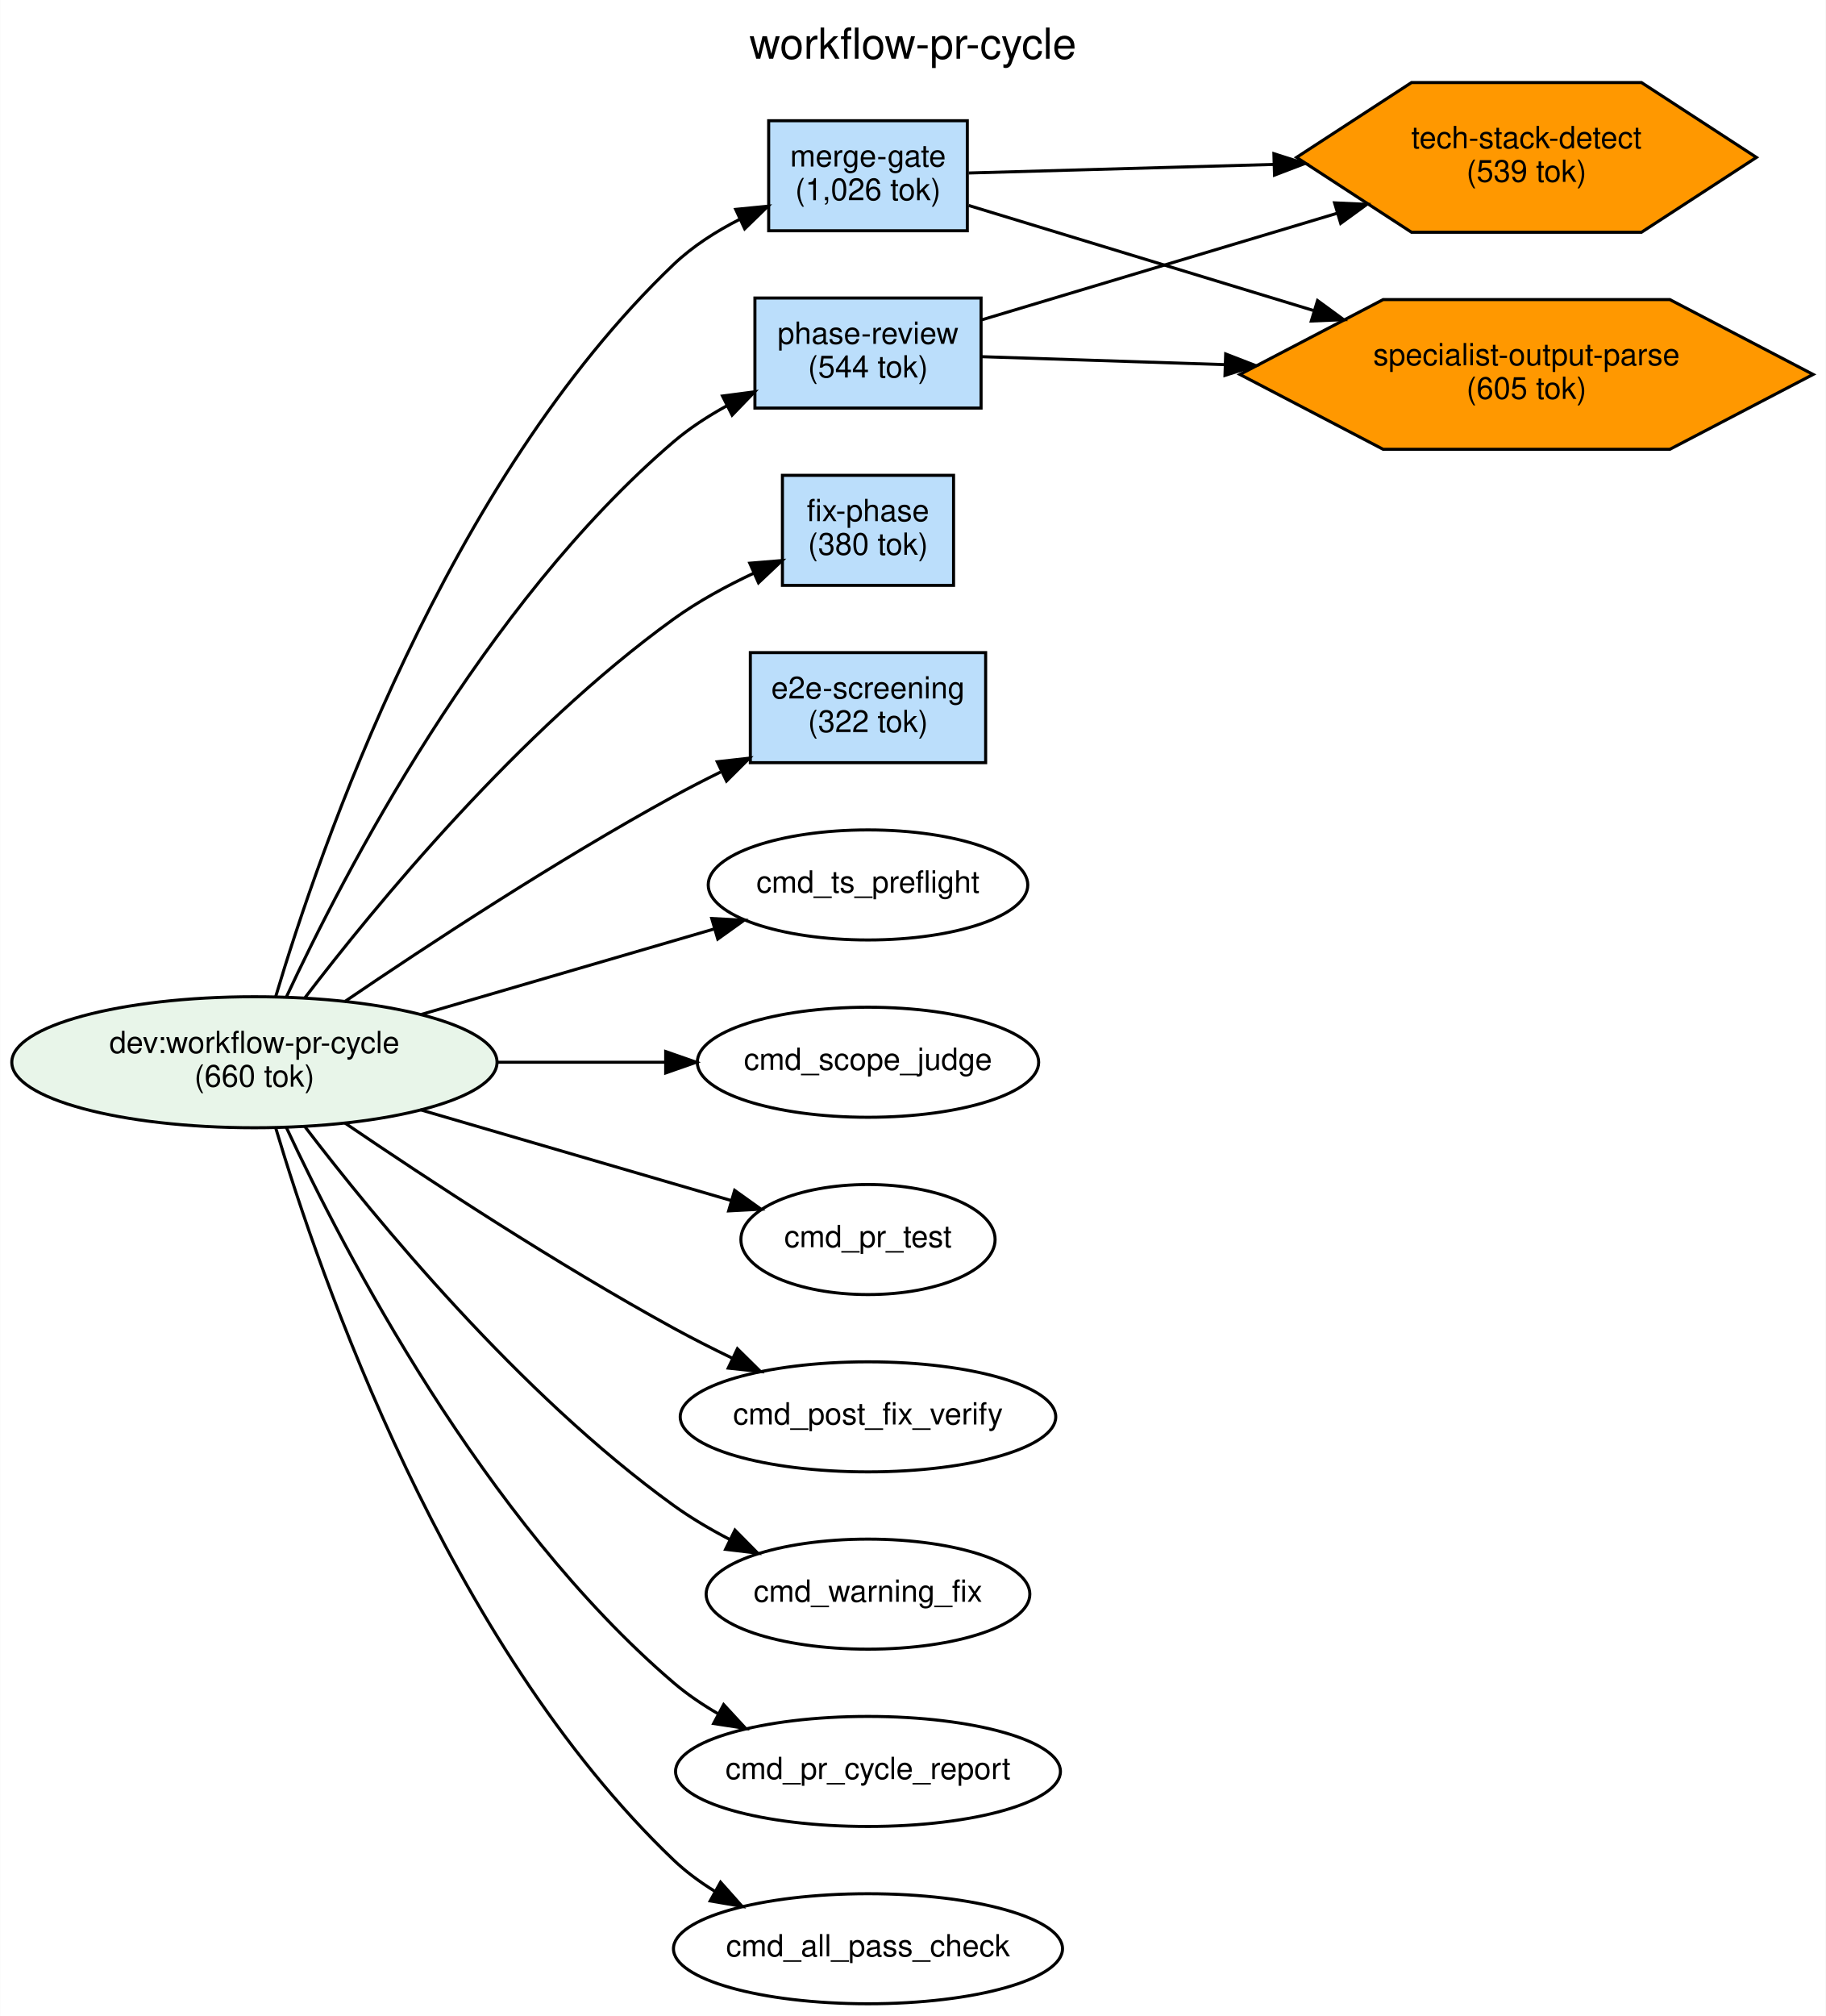
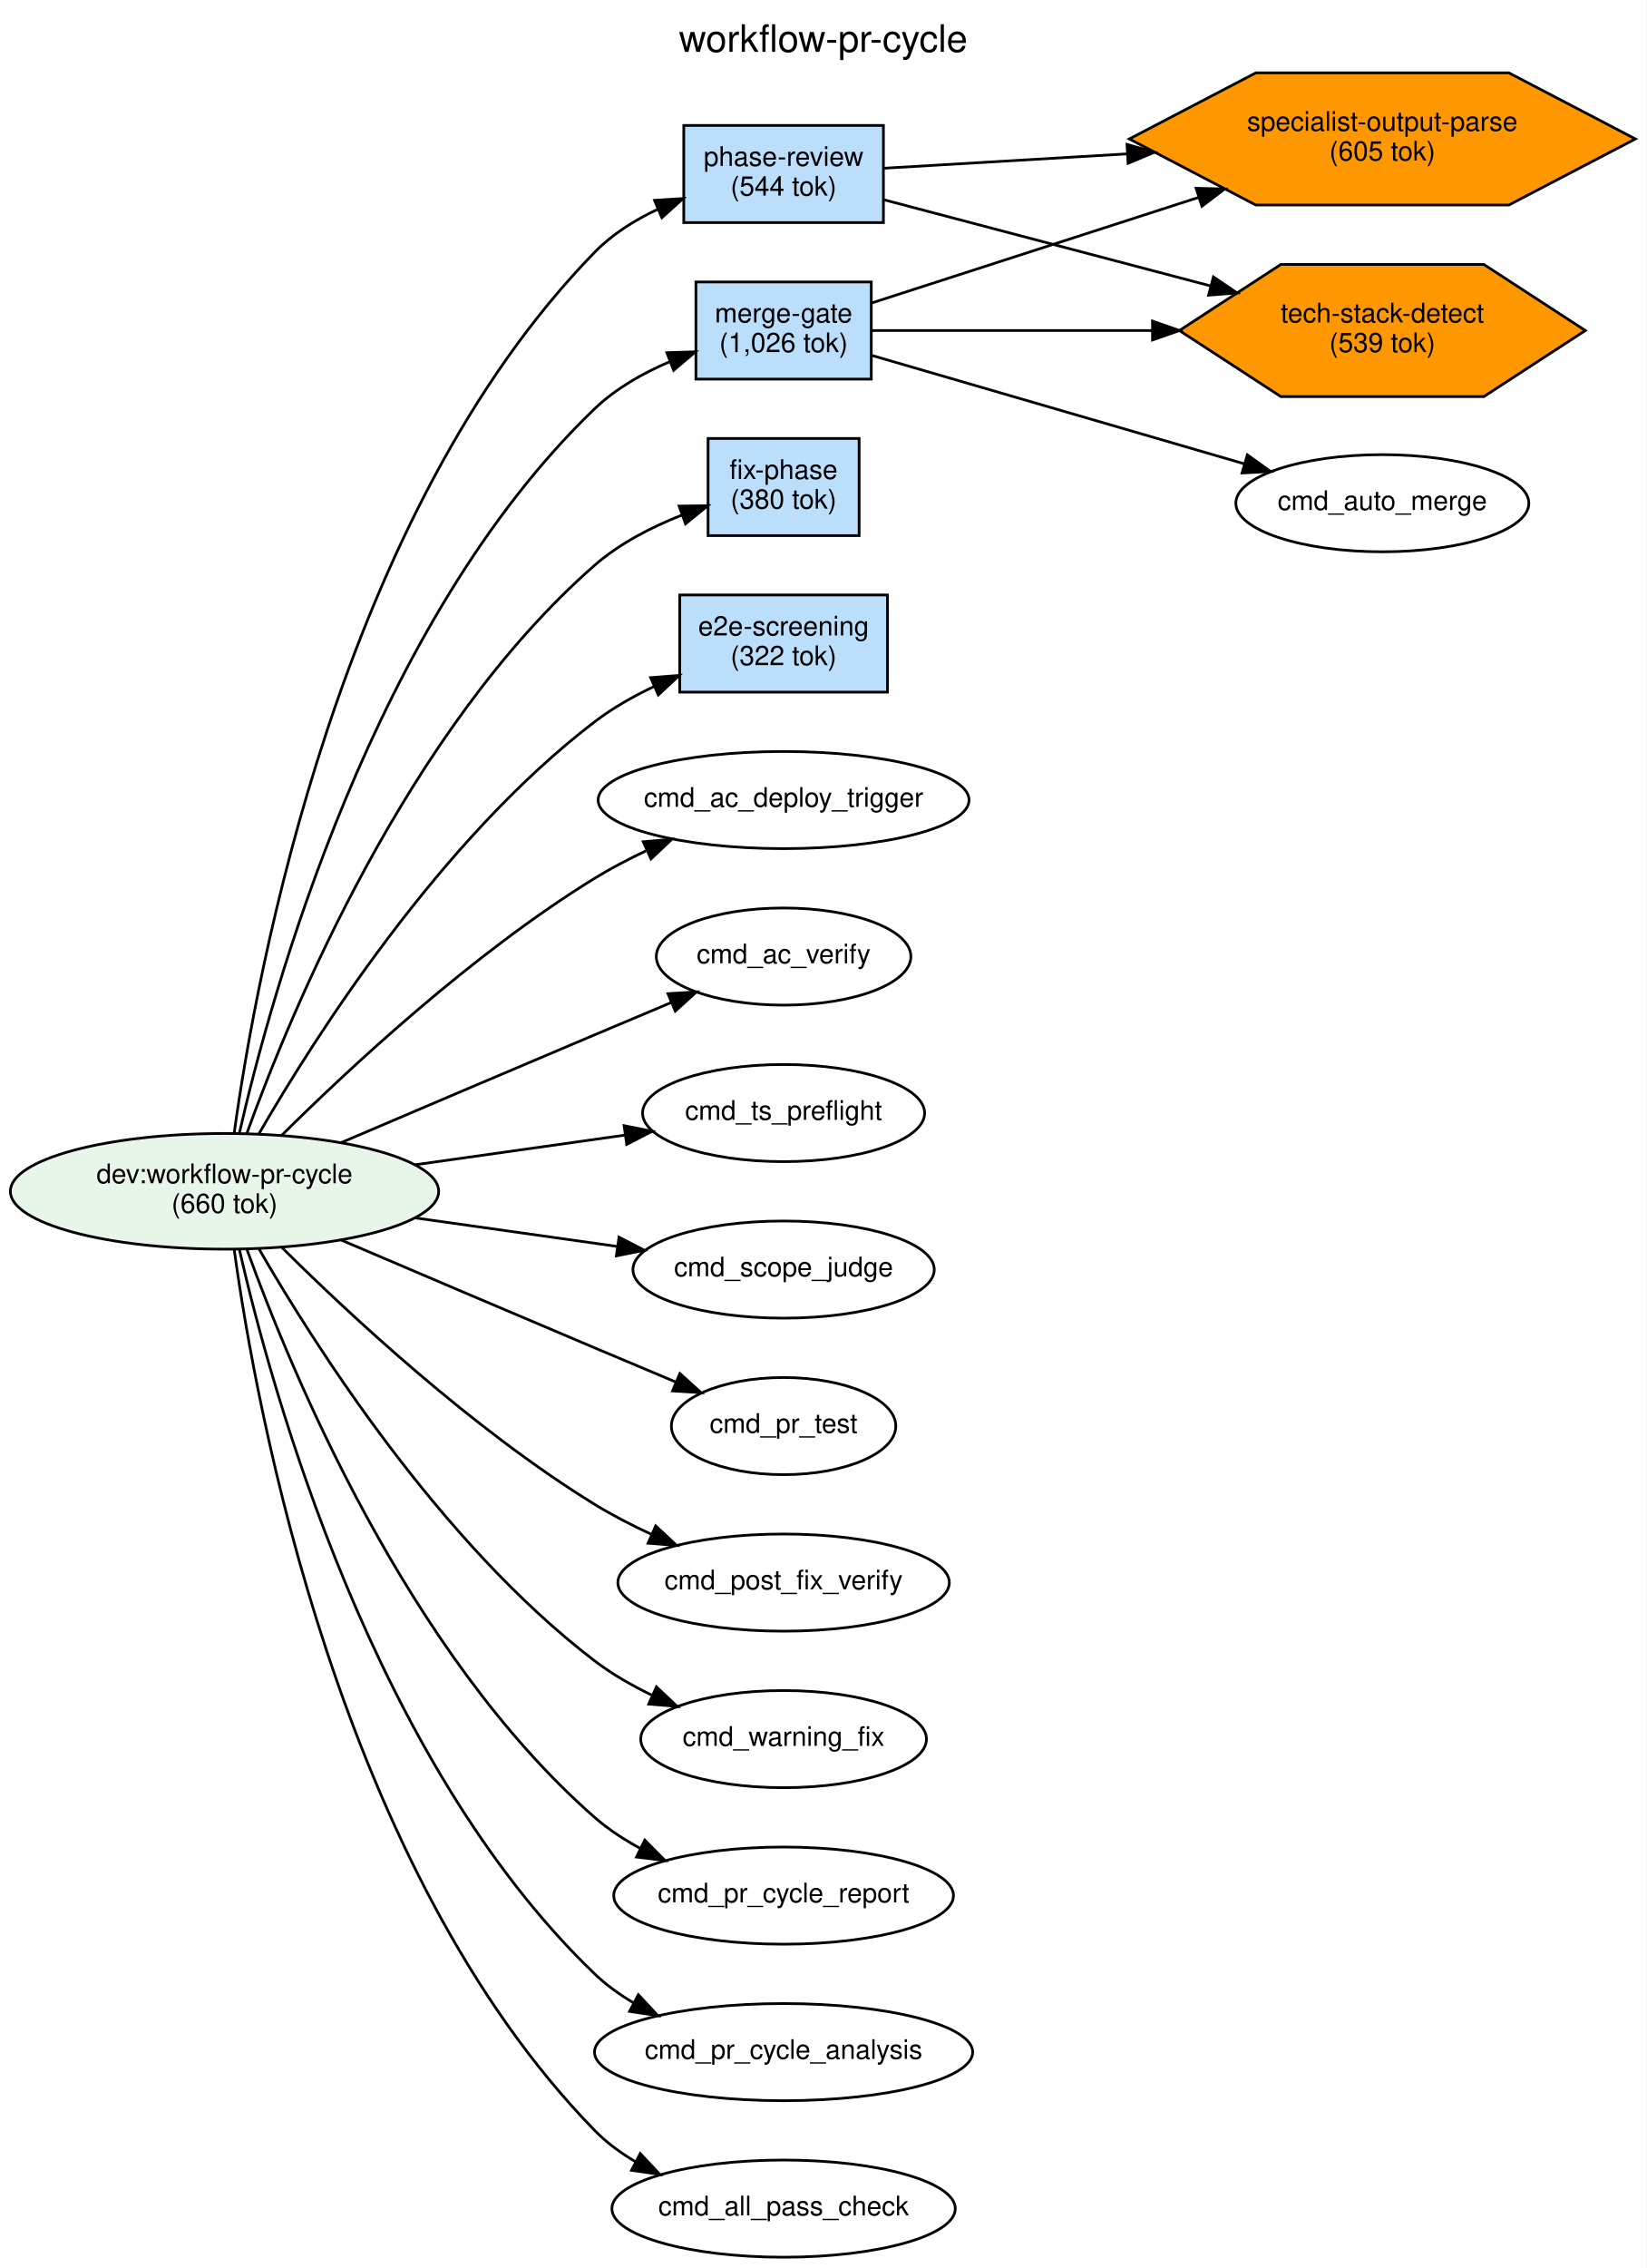
- <svg xmlns="http://www.w3.org/2000/svg" width="597pt" height="659pt" viewBox="0.00 0.00 597.34 659.49">
-   <g id="graph0" class="graph" transform="scale(1 1) rotate(0) translate(4 655.49)">
-     <polygon fill="white" stroke="transparent" points="-4,4 -4,-655.49 593.34,-655.49 593.34,4 -4,4" />
-     <text text-anchor="middle" x="294.67" y="-636.29" font-family="Helvetica,sans-Serif" font-size="14.00">workflow-pr-cycle</text>
+ <svg xmlns="http://www.w3.org/2000/svg" width="610pt" height="840pt" viewBox="0.00 0.00 610.29 840.49">
+   <g id="graph0" class="graph" transform="scale(1 1) rotate(0) translate(4 836.49)">
+     <polygon fill="white" stroke="transparent" points="-4,4 -4,-836.49 606.29,-836.49 606.29,4 -4,4" />
+     <text text-anchor="middle" x="301.14" y="-817.29" font-family="Helvetica,sans-Serif" font-size="14.00">workflow-pr-cycle</text>
    <g id="node1" class="node">
-       <ellipse fill="#e8f5e9" stroke="black" cx="79.2" cy="-308" rx="79.39" ry="21.43" />
-       <text text-anchor="middle" x="79.2" y="-311" font-family="Helvetica,sans-Serif" font-size="10.00">dev:workflow-pr-cycle</text>
-       <text text-anchor="middle" x="79.2" y="-300" font-family="Helvetica,sans-Serif" font-size="10.00">(660 tok)</text>
+       <ellipse fill="#e8f5e9" stroke="black" cx="79.2" cy="-395" rx="79.39" ry="21.43" />
+       <text text-anchor="middle" x="79.2" y="-398" font-family="Helvetica,sans-Serif" font-size="10.00">dev:workflow-pr-cycle</text>
+       <text text-anchor="middle" x="79.2" y="-387" font-family="Helvetica,sans-Serif" font-size="10.00">(660 tok)</text>
    </g>
    <g id="node2" class="node">
-       <polygon fill="#bbdefb" stroke="black" points="316.97,-558 242.97,-558 242.97,-522 316.97,-522 316.97,-558" />
-       <text text-anchor="middle" x="279.97" y="-543" font-family="Helvetica,sans-Serif" font-size="10.00">phase-review</text>
-       <text text-anchor="middle" x="279.97" y="-532" font-family="Helvetica,sans-Serif" font-size="10.00">(544 tok)</text>
+       <polygon fill="#bbdefb" stroke="black" points="323.44,-790 249.44,-790 249.44,-754 323.44,-754 323.44,-790" />
+       <text text-anchor="middle" x="286.44" y="-775" font-family="Helvetica,sans-Serif" font-size="10.00">phase-review</text>
+       <text text-anchor="middle" x="286.44" y="-764" font-family="Helvetica,sans-Serif" font-size="10.00">(544 tok)</text>
+     </g>
+     <g id="edge4" class="edge">
+       <path fill="none" stroke="black" d="M82.77,-416.5C90.99,-476.23 121.92,-646.18 216.39,-743 222.93,-749.7 231.24,-754.92 239.83,-758.97" />
+       <polygon fill="black" stroke="black" points="238.6,-762.25 249.17,-762.92 241.32,-755.8 238.6,-762.25" />
+     </g>
+     <g id="node3" class="node">
+       <polygon fill="#bbdefb" stroke="black" points="314.44,-674 258.44,-674 258.44,-638 314.44,-638 314.44,-674" />
+       <text text-anchor="middle" x="286.44" y="-659" font-family="Helvetica,sans-Serif" font-size="10.00">fix-phase</text>
+       <text text-anchor="middle" x="286.44" y="-648" font-family="Helvetica,sans-Serif" font-size="10.00">(380 tok)</text>
+     </g>
+     <g id="edge7" class="edge">
+       <path fill="none" stroke="black" d="M87.41,-416.29C103.6,-461.16 146.97,-566.26 216.39,-627 225.63,-635.08 237.43,-641.14 248.66,-645.58" />
+       <polygon fill="black" stroke="black" points="247.71,-648.95 258.3,-649.07 250.09,-642.37 247.71,-648.95" />
+     </g>
+     <g id="node4" class="node">
+       <polygon fill="#bbdefb" stroke="black" points="324.94,-616 247.94,-616 247.94,-580 324.94,-580 324.94,-616" />
+       <text text-anchor="middle" x="286.44" y="-601" font-family="Helvetica,sans-Serif" font-size="10.00">e2e-screening</text>
+       <text text-anchor="middle" x="286.44" y="-590" font-family="Helvetica,sans-Serif" font-size="10.00">(322 tok)</text>
+     </g>
+     <g id="edge10" class="edge">
+       <path fill="none" stroke="black" d="M91.79,-416.04C112.49,-451.91 159.07,-525.23 216.39,-569 223,-574.05 230.62,-578.39 238.34,-582.05" />
+       <polygon fill="black" stroke="black" points="237.16,-585.36 247.73,-586.19 239.99,-578.95 237.16,-585.36" />
+     </g>
+     <g id="node5" class="node">
+       <polygon fill="#bbdefb" stroke="black" points="318.94,-732 253.94,-732 253.94,-696 318.94,-696 318.94,-732" />
+       <text text-anchor="middle" x="286.44" y="-717" font-family="Helvetica,sans-Serif" font-size="10.00">merge-gate</text>
+       <text text-anchor="middle" x="286.44" y="-706" font-family="Helvetica,sans-Serif" font-size="10.00">(1,026 tok)</text>
+     </g>
+     <g id="edge14" class="edge">
+       <path fill="none" stroke="black" d="M84.64,-416.31C96.64,-468.93 134.51,-606.44 216.39,-685 224.21,-692.5 234.26,-698.2 244.26,-702.46" />
+       <polygon fill="black" stroke="black" points="243.16,-705.79 253.75,-706.12 245.68,-699.26 243.16,-705.79" />
+     </g>
+     <g id="node8" class="node">
+       <ellipse fill="none" stroke="black" cx="286.44" cy="-540" rx="68.75" ry="18" />
+       <text text-anchor="middle" x="286.44" y="-537.5" font-family="Helvetica,sans-Serif" font-size="10.00">cmd_ac_deploy_trigger</text>
+     </g>
+     <g id="edge1" class="edge">
+       <path fill="none" stroke="black" d="M100.31,-415.67C125.58,-440.76 171.16,-483.17 216.39,-511 222.34,-514.66 228.84,-518.06 235.39,-521.16" />
+       <polygon fill="black" stroke="black" points="234.41,-524.55 244.97,-525.45 237.28,-518.17 234.41,-524.55" />
+     </g>
+     <g id="node9" class="node">
+       <ellipse fill="none" stroke="black" cx="286.44" cy="-482" rx="47.19" ry="18" />
+       <text text-anchor="middle" x="286.44" y="-479.5" font-family="Helvetica,sans-Serif" font-size="10.00">cmd_ac_verify</text>
    </g>
    <g id="edge2" class="edge">
-       <path fill="none" stroke="black" d="M89.57,-329.17C108.33,-369.44 154.11,-457.8 216.39,-511 221.59,-515.44 227.59,-519.34 233.76,-522.73" />
-       <polygon fill="black" stroke="black" points="232.36,-525.94 242.87,-527.32 235.51,-519.69 232.36,-525.94" />
+       <path fill="none" stroke="black" d="M122.2,-412.95C149.11,-424.44 184.79,-439.64 216.39,-453 225.55,-456.87 235.39,-461.02 244.7,-464.93" />
+       <polygon fill="black" stroke="black" points="243.57,-468.25 254.15,-468.9 246.28,-461.8 243.57,-468.25" />
    </g>
-     <g id="node3" class="node">
-       <polygon fill="#bbdefb" stroke="black" points="307.97,-500 251.97,-500 251.97,-464 307.97,-464 307.97,-500" />
-       <text text-anchor="middle" x="279.97" y="-485" font-family="Helvetica,sans-Serif" font-size="10.00">fix-phase</text>
-       <text text-anchor="middle" x="279.97" y="-474" font-family="Helvetica,sans-Serif" font-size="10.00">(380 tok)</text>
+     <g id="node10" class="node">
+       <ellipse fill="none" stroke="black" cx="286.44" cy="-424" rx="52.28" ry="18" />
+       <text text-anchor="middle" x="286.44" y="-421.5" font-family="Helvetica,sans-Serif" font-size="10.00">cmd_ts_preflight</text>
+     </g>
+     <g id="edge3" class="edge">
+       <path fill="none" stroke="black" d="M149.68,-404.82C175.02,-408.4 203.38,-412.4 227.6,-415.83" />
+       <polygon fill="black" stroke="black" points="227.31,-419.32 237.7,-417.25 228.29,-412.39 227.31,-419.32" />
+     </g>
+     <g id="node11" class="node">
+       <ellipse fill="none" stroke="black" cx="286.44" cy="-366" rx="55.85" ry="18" />
+       <text text-anchor="middle" x="286.44" y="-363.5" font-family="Helvetica,sans-Serif" font-size="10.00">cmd_scope_judge</text>
    </g>
    <g id="edge5" class="edge">
-       <path fill="none" stroke="black" d="M95.56,-328.87C118.87,-359.39 165.85,-416.51 216.39,-453 224.39,-458.77 233.72,-463.84 242.7,-468.04" />
-       <polygon fill="black" stroke="black" points="241.29,-471.25 251.85,-472.12 244.14,-464.85 241.29,-471.25" />
+       <path fill="none" stroke="black" d="M149.68,-385.18C174,-381.75 201.09,-377.92 224.64,-374.59" />
+       <polygon fill="black" stroke="black" points="225.43,-378.01 234.84,-373.15 224.45,-371.08 225.43,-378.01" />
    </g>
-     <g id="node4" class="node">
-       <polygon fill="#bbdefb" stroke="black" points="318.47,-442 241.47,-442 241.47,-406 318.47,-406 318.47,-442" />
-       <text text-anchor="middle" x="279.97" y="-427" font-family="Helvetica,sans-Serif" font-size="10.00">e2e-screening</text>
-       <text text-anchor="middle" x="279.97" y="-416" font-family="Helvetica,sans-Serif" font-size="10.00">(322 tok)</text>
+     <g id="node12" class="node">
+       <ellipse fill="none" stroke="black" cx="286.44" cy="-308" rx="41.59" ry="18" />
+       <text text-anchor="middle" x="286.44" y="-305.5" font-family="Helvetica,sans-Serif" font-size="10.00">cmd_pr_test</text>
+     </g>
+     <g id="edge6" class="edge">
+       <path fill="none" stroke="black" d="M122.2,-377.05C149.11,-365.56 184.79,-350.36 216.39,-337 226.09,-332.9 236.57,-328.49 246.35,-324.38" />
+       <polygon fill="black" stroke="black" points="247.99,-327.48 255.86,-320.39 245.28,-321.03 247.99,-327.48" />
+     </g>
+     <g id="node13" class="node">
+       <ellipse fill="none" stroke="black" cx="286.44" cy="-250" rx="61.44" ry="18" />
+       <text text-anchor="middle" x="286.44" y="-247.5" font-family="Helvetica,sans-Serif" font-size="10.00">cmd_post_fix_verify</text>
    </g>
    <g id="edge8" class="edge">
-       <path fill="none" stroke="black" d="M108.73,-327.83C135.83,-346.26 178.01,-373.97 216.39,-395 221.31,-397.7 226.53,-400.38 231.77,-402.96" />
-       <polygon fill="black" stroke="black" points="230.64,-406.3 241.17,-407.48 233.67,-399.99 230.64,-406.3" />
+       <path fill="none" stroke="black" d="M100.31,-374.33C125.58,-349.24 171.16,-306.83 216.39,-279 223.01,-274.93 230.3,-271.18 237.59,-267.82" />
+       <polygon fill="black" stroke="black" points="239.03,-271.01 246.77,-263.78 236.21,-264.6 239.03,-271.01" />
    </g>
-     <g id="node5" class="node">
-       <polygon fill="#bbdefb" stroke="black" points="312.47,-616 247.47,-616 247.47,-580 312.47,-580 312.47,-616" />
-       <text text-anchor="middle" x="279.97" y="-601" font-family="Helvetica,sans-Serif" font-size="10.00">merge-gate</text>
-       <text text-anchor="middle" x="279.97" y="-590" font-family="Helvetica,sans-Serif" font-size="10.00">(1,026 tok)</text>
+     <g id="node14" class="node">
+       <ellipse fill="none" stroke="black" cx="286.44" cy="-192" rx="52.96" ry="18" />
+       <text text-anchor="middle" x="286.44" y="-189.5" font-family="Helvetica,sans-Serif" font-size="10.00">cmd_warning_fix</text>
+     </g>
+     <g id="edge9" class="edge">
+       <path fill="none" stroke="black" d="M91.79,-373.96C112.49,-338.09 159.07,-264.77 216.39,-221 222.79,-216.12 230.12,-211.9 237.57,-208.31" />
+       <polygon fill="black" stroke="black" points="239.3,-211.37 247.01,-204.1 236.45,-204.98 239.3,-211.37" />
+     </g>
+     <g id="node15" class="node">
+       <ellipse fill="none" stroke="black" cx="286.44" cy="-134" rx="62.97" ry="18" />
+       <text text-anchor="middle" x="286.44" y="-131.5" font-family="Helvetica,sans-Serif" font-size="10.00">cmd_pr_cycle_report</text>
    </g>
    <g id="edge11" class="edge">
-       <path fill="none" stroke="black" d="M86.06,-329.14C100.49,-377.63 142.06,-498.08 216.39,-569 222.62,-574.94 230.28,-579.83 238.08,-583.79" />
-       <polygon fill="black" stroke="black" points="236.68,-587 247.23,-588.03 239.62,-580.65 236.68,-587" />
+       <path fill="none" stroke="black" d="M87.41,-373.71C103.6,-328.84 146.97,-223.74 216.39,-163 221.45,-158.57 227.29,-154.75 233.38,-151.47" />
+       <polygon fill="black" stroke="black" points="234.98,-154.58 242.43,-147.04 231.91,-148.29 234.98,-154.58" />
    </g>
-     <g id="node8" class="node">
-       <ellipse fill="none" stroke="black" cx="279.97" cy="-366" rx="52.28" ry="18" />
-       <text text-anchor="middle" x="279.97" y="-363.5" font-family="Helvetica,sans-Serif" font-size="10.00">cmd_ts_preflight</text>
+     <g id="node16" class="node">
+       <ellipse fill="none" stroke="black" cx="286.44" cy="-76" rx="70.1" ry="18" />
+       <text text-anchor="middle" x="286.44" y="-73.5" font-family="Helvetica,sans-Serif" font-size="10.00">cmd_pr_cycle_analysis</text>
    </g>
-     <g id="edge1" class="edge">
-       <path fill="none" stroke="black" d="M133.46,-323.54C163.29,-332.25 200.25,-343.03 229.45,-351.55" />
-       <polygon fill="black" stroke="black" points="228.85,-355.02 239.43,-354.46 230.81,-348.3 228.85,-355.02" />
+     <g id="edge12" class="edge">
+       <path fill="none" stroke="black" d="M84.64,-373.69C96.64,-321.07 134.51,-183.56 216.39,-105 220.66,-100.91 225.59,-97.35 230.81,-94.27" />
+       <polygon fill="black" stroke="black" points="232.6,-97.29 239.82,-89.53 229.34,-91.09 232.6,-97.29" />
    </g>
-     <g id="node9" class="node">
-       <ellipse fill="none" stroke="black" cx="279.97" cy="-308" rx="55.85" ry="18" />
-       <text text-anchor="middle" x="279.97" y="-305.5" font-family="Helvetica,sans-Serif" font-size="10.00">cmd_scope_judge</text>
+     <g id="node17" class="node">
+       <ellipse fill="none" stroke="black" cx="286.44" cy="-18" rx="63.65" ry="18" />
+       <text text-anchor="middle" x="286.44" y="-15.5" font-family="Helvetica,sans-Serif" font-size="10.00">cmd_all_pass_check</text>
    </g>
-     <g id="edge3" class="edge">
-       <path fill="none" stroke="black" d="M158.47,-308C176.72,-308 195.97,-308 213.6,-308" />
-       <polygon fill="black" stroke="black" points="213.77,-311.5 223.77,-308 213.77,-304.5 213.77,-311.5" />
-     </g>
-     <g id="node10" class="node">
-       <ellipse fill="none" stroke="black" cx="279.97" cy="-250" rx="41.59" ry="18" />
-       <text text-anchor="middle" x="279.97" y="-247.5" font-family="Helvetica,sans-Serif" font-size="10.00">cmd_pr_test</text>
-     </g>
-     <g id="edge4" class="edge">
-       <path fill="none" stroke="black" d="M133.46,-292.46C165.28,-283.17 205.21,-271.52 235.19,-262.77" />
-       <polygon fill="black" stroke="black" points="236.33,-266.09 244.95,-259.93 234.37,-259.37 236.33,-266.09" />
-     </g>
-     <g id="node11" class="node">
-       <ellipse fill="none" stroke="black" cx="279.97" cy="-192" rx="61.44" ry="18" />
-       <text text-anchor="middle" x="279.97" y="-189.5" font-family="Helvetica,sans-Serif" font-size="10.00">cmd_post_fix_verify</text>
-     </g>
-     <g id="edge6" class="edge">
-       <path fill="none" stroke="black" d="M108.73,-288.17C135.83,-269.74 178.01,-242.03 216.39,-221 222.46,-217.68 228.98,-214.37 235.43,-211.26" />
-       <polygon fill="black" stroke="black" points="237.24,-214.27 244.78,-206.83 234.24,-207.94 237.24,-214.27" />
-     </g>
-     <g id="node12" class="node">
-       <ellipse fill="none" stroke="black" cx="279.97" cy="-134" rx="52.96" ry="18" />
-       <text text-anchor="middle" x="279.97" y="-131.5" font-family="Helvetica,sans-Serif" font-size="10.00">cmd_warning_fix</text>
-     </g>
-     <g id="edge7" class="edge">
-       <path fill="none" stroke="black" d="M95.56,-287.13C118.87,-256.61 165.85,-199.49 216.39,-163 222,-158.95 228.27,-155.25 234.61,-151.95" />
-       <polygon fill="black" stroke="black" points="236.44,-154.95 243.88,-147.41 233.36,-148.66 236.44,-154.95" />
-     </g>
-     <g id="node13" class="node">
-       <ellipse fill="none" stroke="black" cx="279.97" cy="-76" rx="62.97" ry="18" />
-       <text text-anchor="middle" x="279.97" y="-73.5" font-family="Helvetica,sans-Serif" font-size="10.00">cmd_pr_cycle_report</text>
-     </g>
-     <g id="edge9" class="edge">
-       <path fill="none" stroke="black" d="M89.57,-286.83C108.33,-246.56 154.11,-158.2 216.39,-105 220.82,-101.21 225.83,-97.82 231.04,-94.8" />
-       <polygon fill="black" stroke="black" points="232.74,-97.87 239.93,-90.08 229.45,-91.68 232.74,-97.87" />
-     </g>
-     <g id="node14" class="node">
-       <ellipse fill="none" stroke="black" cx="279.97" cy="-18" rx="63.65" ry="18" />
-       <text text-anchor="middle" x="279.97" y="-15.5" font-family="Helvetica,sans-Serif" font-size="10.00">cmd_all_pass_check</text>
-     </g>
-     <g id="edge10" class="edge">
-       <path fill="none" stroke="black" d="M86.06,-286.86C100.49,-238.37 142.06,-117.92 216.39,-47 220.4,-43.18 225,-39.79 229.85,-36.8" />
-       <polygon fill="black" stroke="black" points="231.73,-39.77 238.78,-31.86 228.33,-33.64 231.73,-39.77" />
+     <g id="edge13" class="edge">
+       <path fill="none" stroke="black" d="M82.77,-373.5C90.99,-313.77 121.92,-143.82 216.39,-47 220.8,-42.48 226.02,-38.63 231.59,-35.36" />
+       <polygon fill="black" stroke="black" points="233.31,-38.42 240.55,-30.69 230.07,-32.21 233.31,-38.42" />
    </g>
    <g id="node6" class="node">
-       <polygon fill="#ff9800" stroke="black" points="570.68,-604 533.06,-628.49 457.82,-628.49 420.2,-604 457.82,-579.51 533.06,-579.51 570.68,-604" />
-       <text text-anchor="middle" x="495.44" y="-607" font-family="Helvetica,sans-Serif" font-size="10.00">tech-stack-detect</text>
-       <text text-anchor="middle" x="495.44" y="-596" font-family="Helvetica,sans-Serif" font-size="10.00">(539 tok)</text>
+       <polygon fill="#ff9800" stroke="black" points="583.63,-714 546.01,-738.49 470.77,-738.49 433.16,-714 470.77,-689.51 546.01,-689.51 583.63,-714" />
+       <text text-anchor="middle" x="508.39" y="-717" font-family="Helvetica,sans-Serif" font-size="10.00">tech-stack-detect</text>
+       <text text-anchor="middle" x="508.39" y="-706" font-family="Helvetica,sans-Serif" font-size="10.00">(539 tok)</text>
    </g>
-     <g id="edge13" class="edge">
-       <path fill="none" stroke="black" d="M317.18,-550.86C348.96,-560.38 395.83,-574.44 433.39,-585.7" />
-       <polygon fill="black" stroke="black" points="432.64,-589.13 443.22,-588.64 434.65,-582.42 432.64,-589.13" />
+     <g id="edge16" class="edge">
+       <path fill="none" stroke="black" d="M323.76,-762.42C356.61,-753.76 405.67,-740.82 444.83,-730.5" />
+       <polygon fill="black" stroke="black" points="445.77,-733.87 454.55,-727.93 443.99,-727.1 445.77,-733.87" />
    </g>
    <g id="node7" class="node">
-       <polygon fill="#ff9800" stroke="black" points="589.23,-533 542.34,-557.49 448.54,-557.49 401.65,-533 448.54,-508.51 542.34,-508.51 589.23,-533" />
-       <text text-anchor="middle" x="495.44" y="-536" font-family="Helvetica,sans-Serif" font-size="10.00">specialist-output-parse</text>
-       <text text-anchor="middle" x="495.44" y="-525" font-family="Helvetica,sans-Serif" font-size="10.00">(605 tok)</text>
-     </g>
-     <g id="edge12" class="edge">
-       <path fill="none" stroke="black" d="M317.18,-538.81C339.21,-538.09 368.49,-537.13 396.89,-536.2" />
-       <polygon fill="black" stroke="black" points="397.01,-539.7 406.89,-535.87 396.78,-532.7 397.01,-539.7" />
+       <polygon fill="#ff9800" stroke="black" points="602.19,-785 555.29,-809.49 461.49,-809.49 414.6,-785 461.49,-760.51 555.29,-760.51 602.19,-785" />
+       <text text-anchor="middle" x="508.39" y="-788" font-family="Helvetica,sans-Serif" font-size="10.00">specialist-output-parse</text>
+       <text text-anchor="middle" x="508.39" y="-777" font-family="Helvetica,sans-Serif" font-size="10.00">(605 tok)</text>
    </g>
    <g id="edge15" class="edge">
-       <path fill="none" stroke="black" d="M312.93,-598.9C339.29,-599.64 377.87,-600.72 412.7,-601.7" />
-       <polygon fill="black" stroke="black" points="412.79,-605.21 422.89,-601.99 412.99,-598.21 412.79,-605.21" />
+       <path fill="none" stroke="black" d="M323.76,-774.15C348.31,-775.6 381.93,-777.58 413.7,-779.46" />
+       <polygon fill="black" stroke="black" points="413.74,-782.97 423.93,-780.07 414.15,-775.98 413.74,-782.97" />
    </g>
-     <g id="edge14" class="edge">
-       <path fill="none" stroke="black" d="M312.93,-588.27C342.61,-579.23 387.8,-565.47 425.66,-553.94" />
-       <polygon fill="black" stroke="black" points="427.07,-557.17 435.62,-550.91 425.03,-550.48 427.07,-557.17" />
+     <g id="edge18" class="edge">
+       <path fill="none" stroke="black" d="M318.96,-714C346.1,-714 386.55,-714 423.02,-714" />
+       <polygon fill="black" stroke="black" points="423.19,-717.5 433.19,-714 423.19,-710.5 423.19,-717.5" />
+     </g>
+     <g id="edge17" class="edge">
+       <path fill="none" stroke="black" d="M318.96,-724.17C350.52,-734.36 400.07,-750.36 440.44,-763.39" />
+       <polygon fill="black" stroke="black" points="439.36,-766.72 449.95,-766.46 441.51,-760.06 439.36,-766.72" />
+     </g>
+     <g id="node18" class="node">
+       <ellipse fill="none" stroke="black" cx="508.39" cy="-650" rx="54.31" ry="18" />
+       <text text-anchor="middle" x="508.39" y="-647.5" font-family="Helvetica,sans-Serif" font-size="10.00">cmd_auto_merge</text>
+     </g>
+     <g id="edge19" class="edge">
+       <path fill="none" stroke="black" d="M318.96,-704.83C355.1,-694.31 414.84,-676.93 457.36,-664.56" />
+       <polygon fill="black" stroke="black" points="458.35,-667.92 466.97,-661.76 456.39,-661.2 458.35,-667.92" />
    </g>
  </g>
</svg>
